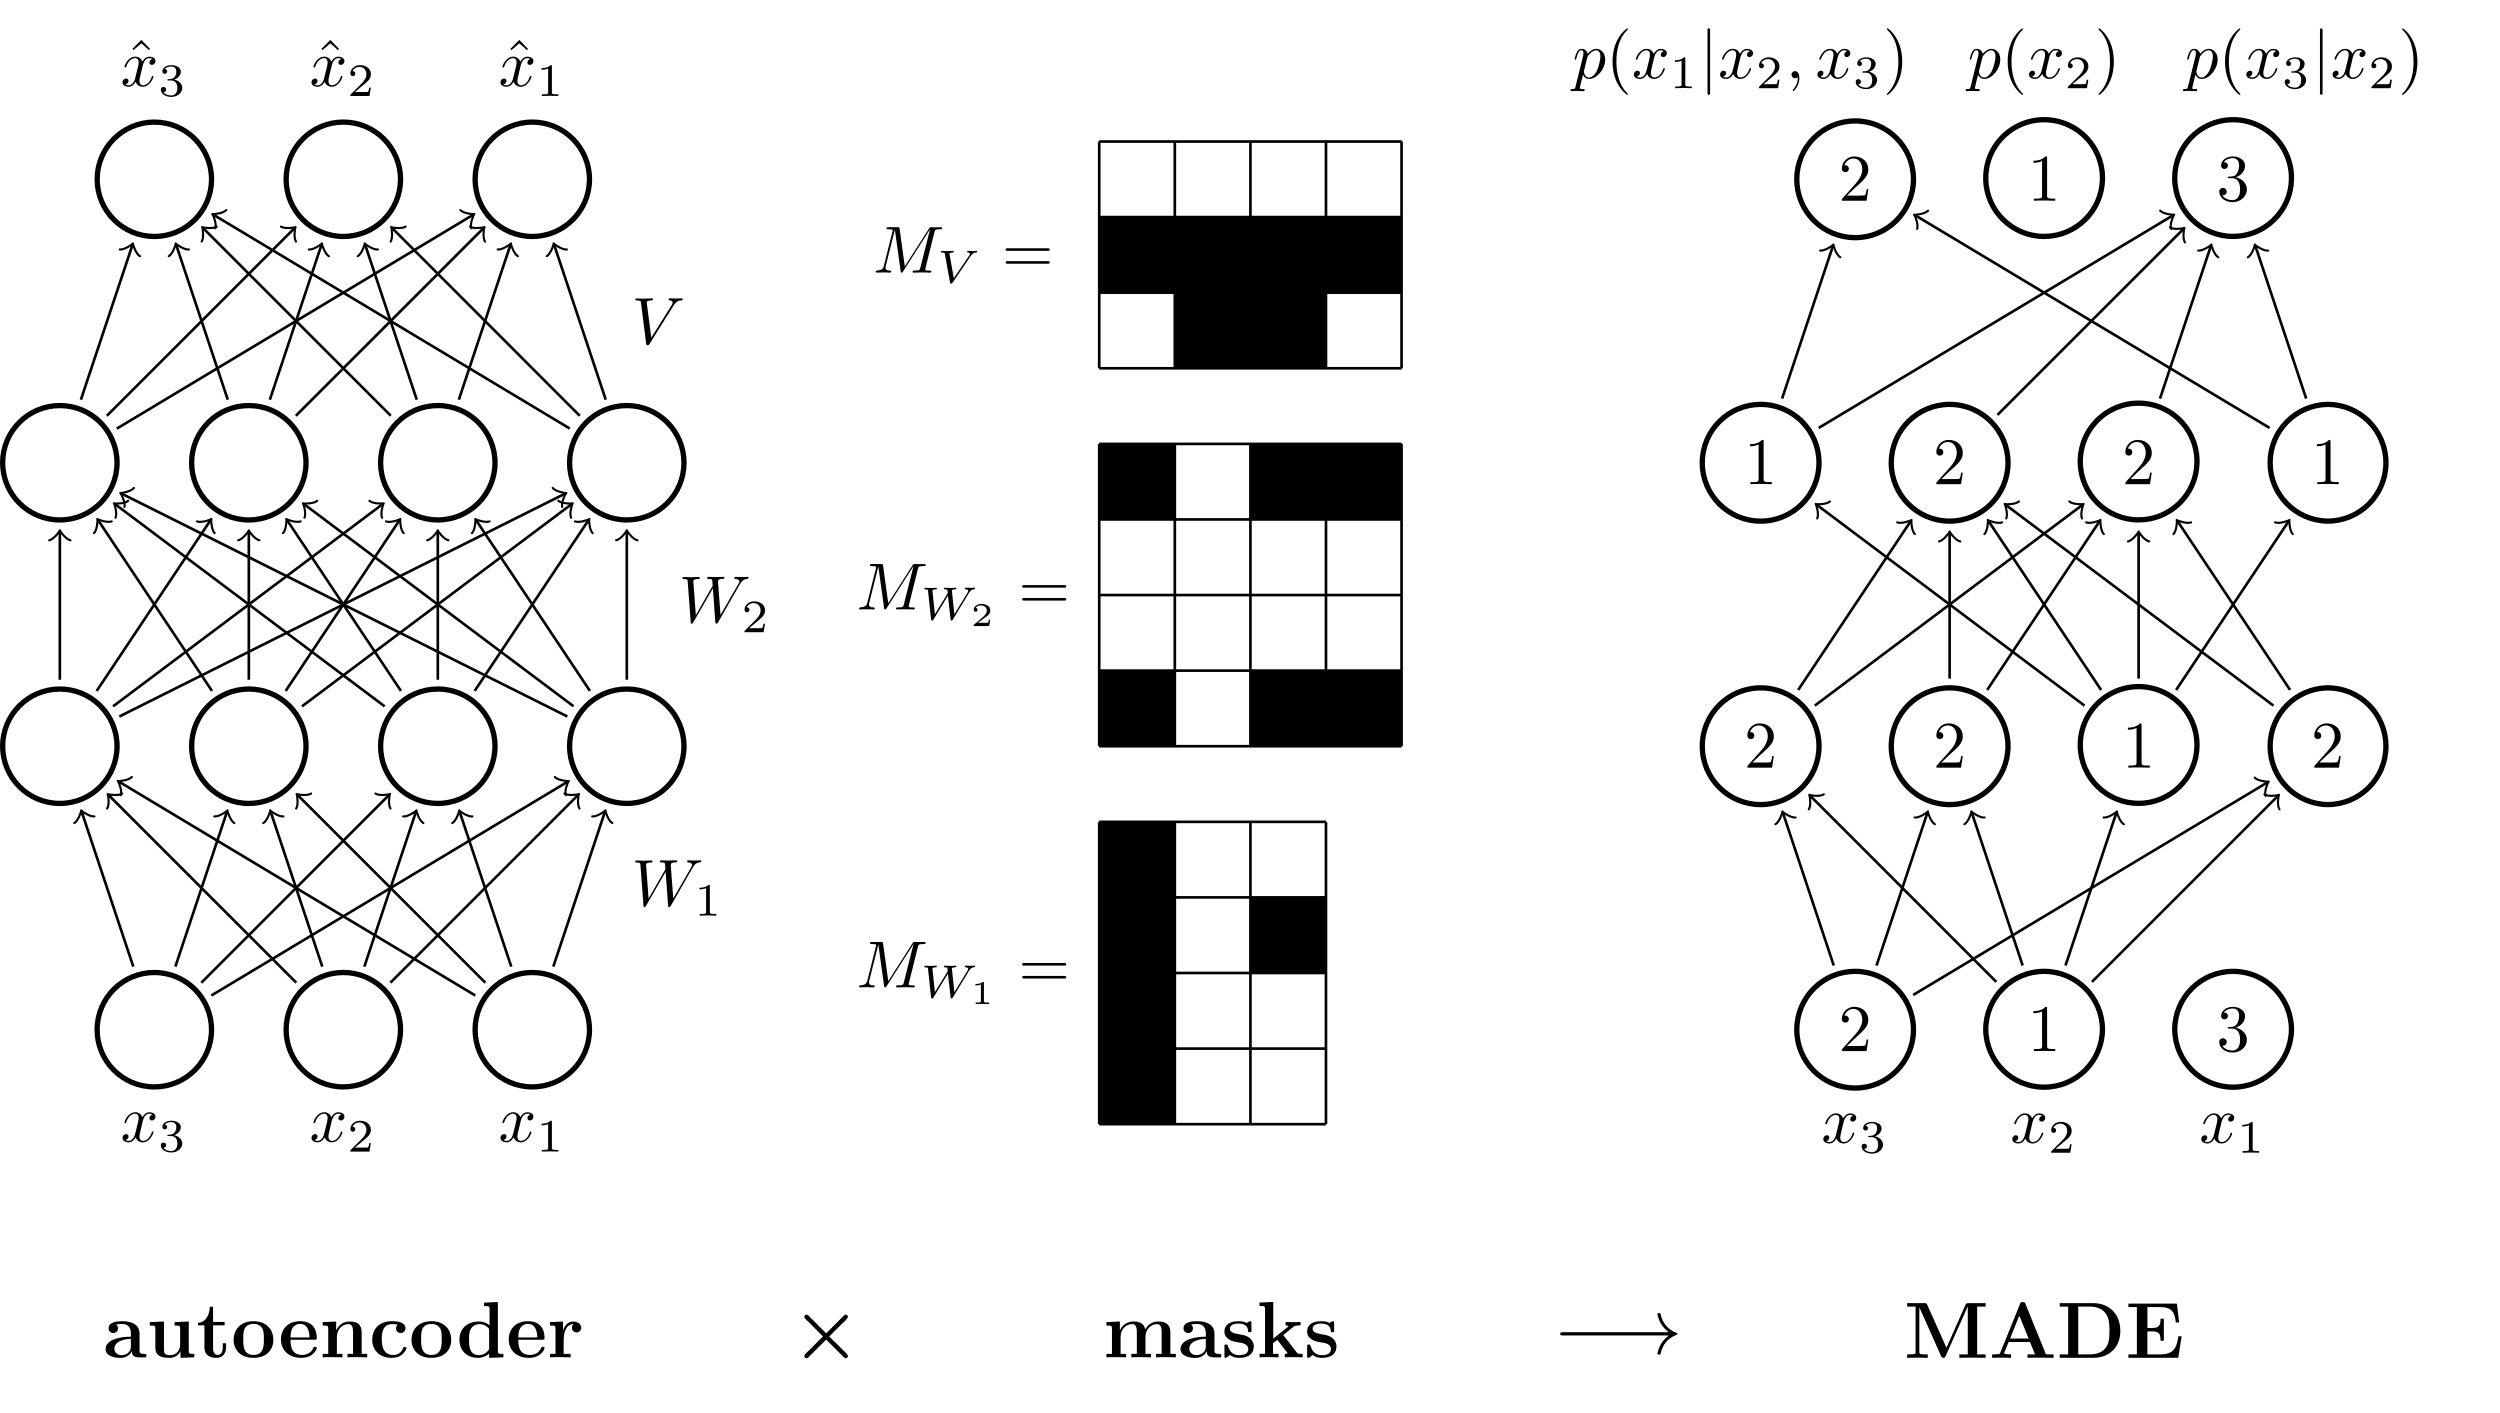
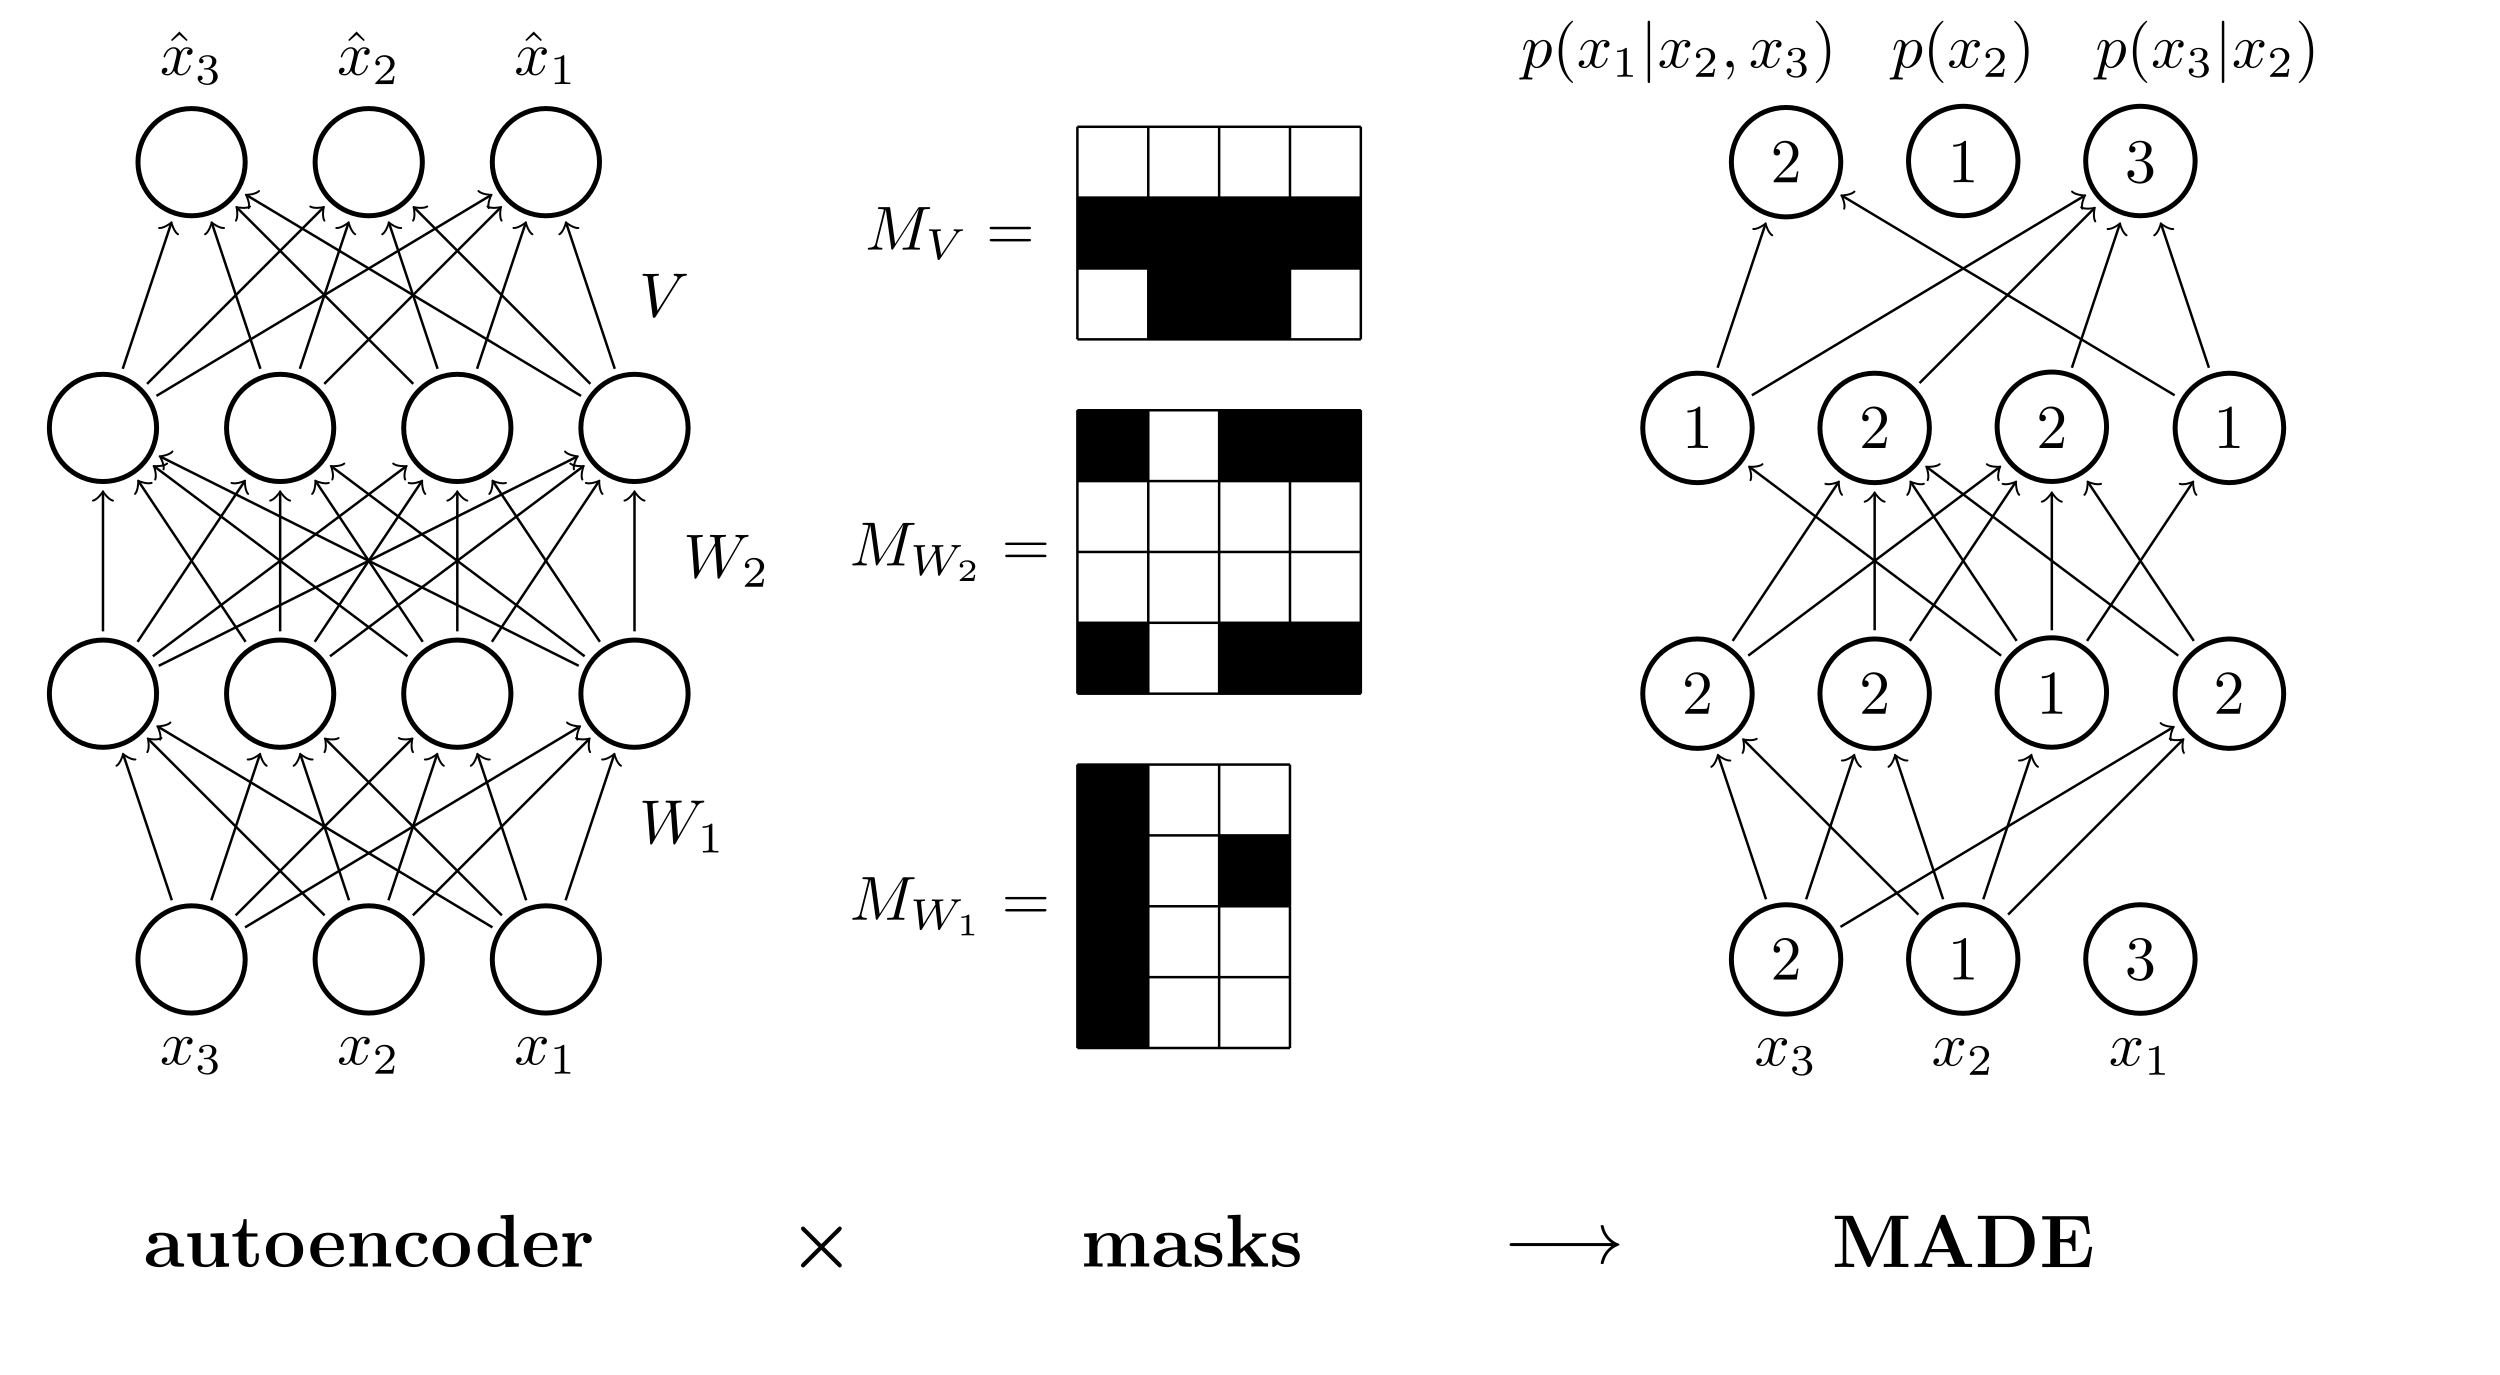
- <svg xmlns="http://www.w3.org/2000/svg" xmlns:xlink="http://www.w3.org/1999/xlink" style="padding: 1ex 1em; background: rgba(255, 255, 255, 0.5);" width="489.24" height="276.44" viewBox="0 0 375 210">
+ <svg xmlns="http://www.w3.org/2000/svg" xmlns:xlink="http://www.w3.org/1999/xlink" style="padding: 1ex 1em; background: rgba(255, 255, 255, 0.5);" width="500" height="275" viewBox="0 0 385 220">
  <style>.B{stroke-width:.399}.C{stroke-width:.319}.D{stroke-linecap:round}.E{stroke-linejoin:round}.F{overflow:visible}.G{fill:none}.H{stroke:#000}.I{stroke-miterlimit:10}.J{stroke-width:.797}</style>
  <defs>
    <symbol id="A" class="F">
      <path d="M9.14-5.656c.25-.438.485-.797 1.126-.844.078-.016.187-.016.187-.203 0-.03-.047-.1-.125-.1l-.765.032c-.344 0-.704-.032-1.047-.032-.047 0-.188 0-.188.188 0 .1.094.125.156.125.235.016.594.094.594.4 0 .1-.062.188-.14.33L6.25-1.094 5.875-6.03c0-.203-.016-.453.703-.47.172 0 .266 0 .266-.203 0-.094-.1-.1-.14-.1l-1.22.032c-.234 0-.812-.032-1.046-.032-.063 0-.188 0-.188.204 0 .11.094.11.234.11.438 0 .516.063.532.25l.062.766-2.53 4.4-.375-5.047c0-.125 0-.343.765-.36.094 0 .204 0 .204-.203 0-.1-.125-.1-.14-.1l-1.22.032c-.36 0-.718-.032-1.047-.032-.062 0-.187 0-.187.188 0 .125.094.125.25.125.5 0 .515.094.53.375L1.78-.046c0 .188.016.266.157.266.11 0 .14-.063.234-.203L5.11-5.077l.36 5.03c.03.22.047.266.156.266.14 0 .203-.094.25-.188zm0 0" />
    </symbol>
    <symbol id="B" class="F">
      <path d="M6.266-5.672c.484-.78.906-.812 1.265-.828.125-.016.14-.172.14-.188 0-.078-.062-.125-.14-.125l-.812.032c-.328 0-.672-.032-.985-.032-.062 0-.187 0-.187.188 0 .1.078.125.156.125.266.016.453.125.453.328 0 .156-.14.375-.14.375L2.953-.922l-.687-5.28c0-.172.234-.297.687-.297.14 0 .25 0 .25-.203 0-.078-.078-.1-.125-.1l-1.25.032H1.28c-.172 0-.36-.032-.53-.032-.078 0-.188 0-.188.188 0 .125.08.125.25.125.547 0 .563.094.594.344l.782 6.14c.03.204.078.235.203.235.156 0 .203-.047.28-.172zm0 0" />
    </symbol>
    <symbol id="C" class="F">
      <path d="M3.328-3.016c.063-.25.297-1.17.985-1.17a1.01 1.01 0 0 1 .5.125.578.578 0 0 0-.47.546c0 .157.1.344.376.344a.546.546 0 0 0 .531-.578c0-.516-.578-.656-.922-.656-.578 0-.922.53-1.047.75a1.09 1.09 0 0 0-1.078-.75c-1.03 0-1.6 1.28-1.6 1.53 0 .1.1.1.126.1.078 0 .1-.032.125-.1.344-1.063 1-1.313 1.344-1.313.187 0 .53.094.53.672 0 .313-.17.97-.53 2.375-.157.6-.516 1.032-.954 1.032-.062 0-.28 0-.5-.125.25-.063.47-.266.47-.547 0-.266-.22-.344-.36-.344-.313 0-.547.25-.547.578 0 .453.484.656.922.656.672 0 1.03-.703 1.047-.75.125.36.484.75 1.078.75 1.03 0 1.594-1.28 1.594-1.53 0-.1-.08-.1-.1-.1-.094 0-.1.047-.14.1-.33 1.077-1 1.312-1.313 1.312-.4 0-.547-.313-.547-.657 0-.218.047-.437.156-.875zm0 0" />
    </symbol>
    <symbol id="D" class="F">
      <path d="M.453 1.22c-.078.343-.1.406-.547.406-.1 0-.218 0-.218.188 0 .078.046.125.124.125l.83-.032 1 .032c.046 0 .17 0 .17-.204 0-.11-.093-.11-.234-.11-.5 0-.5-.063-.5-.156 0-.125.422-1.75.484-2 .125.297.407.64.922.64C3.64.11 4.89-1.344 4.89-2.812c0-.938-.58-1.594-1.33-1.594-.5 0-.984.36-1.312.75a.87.87 0 0 0-.89-.75c-.47 0-.657.4-.735.562-.188.344-.313.938-.313.97 0 .1.094.1.1.1.1 0 .1-.016.172-.235.172-.703.375-1.188.734-1.188.172 0 .313.08.313.454 0 .234-.032.343-.08.515zm1.75-4.328c.063-.266.344-.547.516-.704.36-.296.64-.374.812-.374.4 0 .64.343.64.937s-.327 1.734-.515 2.1C3.312-.438 2.844-.1 2.47-.1c-.656 0-.78-.828-.78-.9 0-.016 0-.03.03-.156zm0 0" />
    </symbol>
    <symbol id="E" class="F">
      <path d="M2.03-.016c0-.656-.25-1.046-.64-1.046a.517.517 0 0 0-.532.53c0 .266.204.532.532.532a.58.58 0 0 0 .343-.125c.032-.03.047-.03.047-.03.016 0 .016 0 .016.14 0 .75-.344 1.344-.672 1.672-.1.1-.1.125-.1.157 0 .078.048.11.094.11.1 0 .922-.766.922-1.938zm0 0" />
    </symbol>
    <symbol id="F" class="F">
      <path d="M9.234-6.047c.094-.36.1-.453.86-.453.22 0 .312 0 .312-.203 0-.1-.094-.1-.265-.1H8.828c-.265 0-.28 0-.4.188L4.796-.937l-.78-5.64c-.032-.234-.047-.234-.313-.234h-1.36c-.187 0-.296 0-.296.187 0 .125.094.125.28.125l.438.016c.156.03.218.046.218.17 0 .032-.015.063-.046.188L1.67-1.062c-.094.406-.266.718-1.078.75-.047 0-.172.015-.172.187C.42-.03.483 0 .56 0l1-.03L2.577 0c.047 0 .188 0 .188-.203 0-.1-.1-.1-.188-.1-.562 0-.672-.203-.672-.437 0-.063 0-.125.032-.234l1.36-5.422h.015l.86 6.172c.016.125.03.234.14.234s.172-.1.22-.172l4.03-6.312h.016L7.14-.78c-.094.4-.1.47-.907.47-.156 0-.265 0-.265.187 0 .125.1.125.14.125l1.235-.03 1.25.03c.062 0 .187 0 .187-.203 0-.1-.094-.1-.28-.1-.36 0-.64 0-.64-.17 0-.047 0-.063.046-.25zm0 0" />
    </symbol>
    <symbol id="G" class="F">
      <path d="M2.328-4.438c0-.187 0-.187-.203-.187-.453.438-1.078.438-1.36.438v.25c.157 0 .626 0 1-.188v3.547c0 .234 0 .328-.687.328H.812V0l1.235-.03 1.25.03v-.25H3.03c-.703 0-.703-.094-.703-.328zm0 0" />
    </symbol>
    <symbol id="H" class="F">
      <path d="M3.516-1.266H3.28c-.015.157-.094.563-.187.625-.047.047-.578.047-.688.047h-1.28l1.4-1.172c.516-.406 1-.843 1-1.5 0-.843-.734-1.36-1.624-1.36-.86 0-1.454.6-1.454 1.25 0 .344.297.4.376.4.156 0 .36-.124.36-.374 0-.125-.047-.375-.406-.375.218-.485.687-.64 1.015-.64.703 0 1.063.547 1.063 1.1 0 .61-.438 1.078-.656 1.328L.516-.266c-.08.063-.08.08-.08.266h2.876zm0 0" />
    </symbol>
    <symbol id="I" class="F">
      <path d="M1.906-2.328c.547 0 .938.375.938 1.125 0 .86-.516 1.125-.906 1.125-.282 0-.907-.078-1.188-.5.328 0 .406-.235.406-.4 0-.22-.172-.376-.4-.376a.38.38 0 0 0-.391.407C.375-.28 1.094.14 1.938.14c.968 0 1.64-.657 1.64-1.344 0-.547-.437-1.094-1.203-1.25.72-.266.984-.78.984-1.22 0-.547-.625-.953-1.406-.953-.766 0-1.36.375-1.36.938 0 .234.157.36.36.36a.34.34 0 0 0 .36-.344c0-.203-.14-.36-.36-.375.25-.297.72-.375.985-.375.312 0 .75.156.75.75 0 .297-.094.625-.282.828-.22.266-.422.28-.765.313l-.22.015c-.015 0-.077.016-.077.094 0 .094.062.094.187.094zm0 0" />
    </symbol>
    <symbol id="J" class="F">
      <path d="M2.9-3.516c.813-.265 1.39-.953 1.39-1.75 0-.812-.875-1.375-1.828-1.375-1 0-1.765.594-1.765 1.36a.48.48 0 0 0 .515.515c.297 0 .5-.218.5-.515 0-.485-.47-.485-.6-.485.298-.5.954-.625 1.313-.625.422 0 .97.22.97 1.1 0 .125-.03.703-.28 1.14-.297.485-.64.516-.9.516a3.29 3.29 0 0 1-.392.031c-.078.016-.14.03-.14.125 0 .1.062.1.234.1h.438c.812 0 1.187.67 1.187 1.656 0 1.36-.687 1.64-1.125 1.64S1.22-.234.875-.813c.344.047.656-.17.656-.546a.537.537 0 0 0-.547-.563.53.53 0 0 0-.562.578C.422-.437 1.344.22 2.437.22c1.22 0 2.126-.906 2.126-1.922 0-.813-.64-1.594-1.672-1.813zm0 0" />
    </symbol>
    <symbol id="K" class="F">
      <path d="M2.938-6.375c0-.25 0-.266-.235-.266C2.078-6 1.203-6 .89-6v.313c.203 0 .78 0 1.296-.266V-.78c0 .36-.03.47-.92.47H.953V0c.344-.03 1.203-.03 1.6-.03l1.61.03v-.313H3.86c-.906 0-.92-.11-.92-.468zm0 0" />
    </symbol>
    <symbol id="L" class="F">
      <path d="M1.266-.766l1.062-1.03c1.547-1.376 2.14-1.907 2.14-2.907 0-1.14-.9-1.938-2.11-1.938C1.234-6.64.5-5.72.5-4.828c0 .547.5.547.53.547.172 0 .516-.1.516-.532a.513.513 0 0 0-.531-.515c-.08 0-.094 0-.125.016.218-.657.765-1.016 1.343-1.016.907 0 1.33.812 1.33 1.625 0 .797-.485 1.578-1.047 2.203L.61-.375C.5-.265.5-.235.5 0h3.703l.266-1.734h-.235C4.172-1.438 4.1-1 4-.844c-.063.078-.72.078-.938.078zm0 0" />
    </symbol>
    <symbol id="M" class="F">
      <path d="M2.5-6.922l-1.344 1.36.172.17L2.5-6.406 3.64-5.39l.172-.17zm0 0" />
    </symbol>
    <symbol id="N" class="F">
      <path d="M3.297 2.4c0-.03 0-.046-.172-.218C1.89.922 1.562-.968 1.562-2.5c0-1.734.375-3.47 1.6-4.703.125-.125.125-.14.125-.172 0-.078-.03-.1-.094-.1-.1 0-1 .688-1.594 1.954C1.1-4.438.984-3.328.984-2.5c0 .78.1 1.984.657 3.125C2.25 1.844 3.094 2.5 3.203 2.5c.063 0 .094-.03.094-.1zm0 0" />
    </symbol>
    <symbol id="O" class="F">
      <path d="M2.875-2.5c0-.766-.1-1.97-.656-3.1C1.625-6.827.766-7.483.672-7.483a.107.107 0 0 0-.11.109c0 .03 0 .047.188.234.984.985 1.547 2.563 1.547 4.64 0 1.72-.36 3.47-1.594 4.72-.14.125-.14.14-.14.172 0 .062.046.11.11.11.094 0 1-.688 1.578-1.953.516-1.094.625-2.203.625-3.047zm0 0" />
    </symbol>
    <symbol id="P" class="F">
      <path d="M6.844-3.266c.156 0 .343 0 .343-.187 0-.203-.187-.203-.328-.203H.89c-.14 0-.33 0-.33.203 0 .187.188.187.33.187zm.015 1.938c.14 0 .33 0 .33-.203 0-.188-.188-.188-.344-.188H.9c-.14 0-.33 0-.33.188 0 .203.188.203.33.203zm0 0" />
    </symbol>
    <symbol id="Q" class="F">
      <path d="M1.578-7.125c0-.172 0-.36-.187-.36-.204 0-.204.188-.204.36V2.14c0 .17 0 .36.204.36.187 0 .187-.188.187-.36zm0 0" />
    </symbol>
    <symbol id="R" class="F">
      <path d="M5.5-3.578c0-1.094-.875-1.844-2.563-1.844-.67 0-2.078.063-2.078 1.078 0 .5.39.703.704.703.36 0 .703-.25.703-.703 0-.218-.08-.437-.282-.562.39-.1.688-.1.907-.1.812 0 1.312.454 1.312 1.438v.47c-1.9 0-3.797.53-3.797 1.86 0 1.078 1.4 1.328 2.22 1.328.906 0 1.5-.515 1.734-1.03 0 .437 0 .953 1.204.953h.625c.25 0 .343 0 .343-.266 0-.25-.1-.25-.28-.25C5.5-.53 5.5-.72 5.5-.984zM4.203-1.656c0 1.125-1.016 1.328-1.4 1.328-.594 0-1.08-.4-1.08-.938 0-1.093 1.297-1.453 2.47-1.515zm0 0" />
    </symbol>
    <symbol id="S" class="F">
      <path d="M4.22-5.28v.515c.734 0 .828 0 .828.47v2.343c0 .906-.547 1.625-1.47 1.625-.906 0-.953-.297-.953-.953v-4.094L.5-5.28v.515c.75 0 .828 0 .828.47v2.827c0 1.188.797 1.547 2.078 1.547.28 0 1.172 0 1.688-.97h.015v.97L7.172 0v-.516c-.734 0-.828 0-.828-.468v-4.39zm0 0" />
    </symbol>
    <symbol id="T" class="F">
      <path d="M2.516-4.797H4.25v-.516H2.516v-2.28h-.5c0 1.187-.58 2.374-1.766 2.405v.39h.97v3.328c0 1.266.984 1.547 1.843 1.547.876 0 1.407-.672 1.407-1.562v-.625h-.5v.61c0 .797-.36 1.14-.735 1.14-.718 0-.718-.796-.718-1.078zm0 0" />
    </symbol>
    <symbol id="U" class="F">
      <path d="M6.328-2.625c0-1.6-1.094-2.797-2.97-2.797-1.953 0-2.984 1.25-2.984 2.797C.375-1.047 1.47.078 3.344.078c1.953 0 2.984-1.187 2.984-2.703zM3.36-.36c-1.546 0-1.546-1.39-1.546-2.375 0-.563 0-1.157.218-1.594.266-.484.797-.688 1.313-.688.687 0 1.1.313 1.312.657.25.42.25 1.046.25 1.625 0 .984 0 2.375-1.547 2.375zm0 0" />
    </symbol>
    <symbol id="V" class="F">
      <path d="M5.406-2.64c.266 0 .344 0 .344-.297 0-.36-.078-1.266-.64-1.813-.5-.516-1.173-.672-1.86-.672-1.86 0-2.875 1.22-2.875 2.734C.375-1.016 1.61.08 3.406.08 5.22.078 5.75-1.188 5.75-1.406c0-.172-.188-.172-.25-.172-.188 0-.203.03-.28.187C4.906-.61 4.125-.36 3.547-.36c-1.735 0-1.735-1.6-1.735-2.282zm-3.593-.344c.015-.5.03-.954.28-1.39a1.32 1.32 0 0 1 1.157-.64c1.28 0 1.4 1.437 1.406 2.03zm0 0" />
    </symbol>
    <symbol id="W" class="F">
      <path d="M6.344-3.656c0-1.14-.485-1.72-1.797-1.72-.86 0-1.6.422-2.016 1.313h-.015v-1.313L.5-5.28v.515c.75 0 .828 0 .828.47v3.78H.5V0c.28-.03 1.14-.03 1.47-.03L3.453 0v-.516h-.828v-2.546c0-1.282.953-1.922 1.72-1.922.453 0 .703.28.703 1.187v3.28H4.22V0c.28-.03 1.14-.03 1.468-.03L7.172 0v-.516h-.828zm0 0" />
    </symbol>
    <symbol id="X" class="F">
      <path d="M5.594-1.406c0-.14-.125-.14-.25-.14-.188 0-.203.015-.266.155a1.48 1.48 0 0 1-1.5 1.032C1.89-.36 1.89-2.172 1.89-2.72c0-.703.015-2.265 1.578-2.265.078 0 .78.03.78.078 0 .015 0 .03-.03.047a.733.733 0 0 0-.188.515c0 .5.407.703.703.703.25 0 .704-.156.704-.718 0-.985-1.375-1.063-2.016-1.063-2.125 0-2.97 1.4-2.97 2.766 0 1.625 1.14 2.734 2.9 2.734 1.876 0 2.25-1.4 2.25-1.484zm0 0" />
    </symbol>
    <symbol id="Y" class="F">
      <path d="M4.14-8.203v.515c.75 0 .83 0 .83.47v2.405a2.45 2.45 0 0 0-1.61-.562c-1.703 0-2.906 1.047-2.906 2.72C.453-.937 1.64.078 3.234.078a2.51 2.51 0 0 0 1.672-.625v.625L7.046 0v-.516c-.75 0-.827 0-.827-.468v-7.313zm.766 7c-.5.72-1.1.875-1.53.875-1.484 0-1.484-1.516-1.484-2.297 0-.563 0-1.172.265-1.625.36-.656 1.078-.734 1.344-.734.5 0 1.016.218 1.406.734zm0 0" />
    </symbol>
    <symbol id="Z" class="F">
      <path d="M2.484-2.688c0-.4.08-2.296 1.485-2.296-.172.125-.25.328-.25.546 0 .5.4.704.687.704s.703-.204.703-.704c0-.61-.625-.937-1.203-.937-.937 0-1.344.828-1.515 1.328h-.016v-1.328L.422-5.28v.515c.734 0 .828 0 .828.47v3.78H.422V0c.266-.03 1.172-.03 1.5-.03l1.6.03v-.516h-1.05zm0 0" />
    </symbol>
    <symbol id="a" class="F">
      <path d="M6.375-1.516L3.5-7.953c-.1-.25-.22-.25-.47-.25H.484v.515H1.75v6.813c0 .266 0 .28-.313.328a9.664 9.664 0 0 1-.671.031H.484V0c.282-.03 1.22-.03 1.547-.03L3.578 0v-.516h-.265c-.33 0-.344 0-.64-.03-.344-.048-.36-.063-.36-.33v-6.672h.016L5.578-.25c.063.125.14.25.344.25s.266-.125.328-.25l3.313-7.438h.015v7.172H8.313V0c.312-.03 1.562-.03 1.968-.03l1.97.03v-.516h-1.266v-7.17h1.266v-.516H9.703c-.25 0-.36 0-.47.25zm0 0" />
    </symbol>
    <symbol id="b" class="F">
      <path d="M5.47-8.094c-.078-.22-.1-.265-.4-.265-.298 0-.33.046-.407.265L1.703-.797c-.078.188-.078.22-.406.25l-.6.03H.47V0c.3-.03 1.03-.03 1.374-.03L3.312 0v-.516c-.265 0-.718 0-1.046-.125l.046-.187.64-1.547h3.203l.75 1.86H5.78V0c.4-.03 1.547-.03 2-.03L9.688 0v-.516H8.546zm-.922 1.766l1.4 3.437h-2.78zm0 0" />
    </symbol>
    <symbol id="c" class="F">
      <path d="M.453-8.203v.515H1.72v7.172H.453V0h5.03C7.78 0 9.547-1.47 9.547-4.03c0-2.703-1.813-4.172-4.063-4.172zm2.78 7.687v-7.17H5.03c1.047 0 1.875.406 2.313 1.03.36.485.578 1.08.578 2.6 0 1.406-.172 2.03-.594 2.594-.422.547-1.22.937-2.297.937zm0 0" />
    </symbol>
    <symbol id="d" class="F">
      <path d="M8.438-3.234h-.5c-.25 1.78-.688 2.718-2.782 2.718h-1.86V-3.97H4c1.156 0 1.266.485 1.266 1.406h.5v-3.312h-.5c0 .9-.1 1.4-1.266 1.4h-.703v-3.14h1.86c1.843 0 2.234.78 2.405 2.313h.5l-.342-2.83H.453v.516H1.72v7.1H.453V0h7.47zm0 0" />
    </symbol>
    <symbol id="e" class="F">
      <path d="M10.094-3.656c0-1.094-.47-1.72-1.813-1.72-1.203 0-1.765.813-1.953 1.188-.203-1.016-1.016-1.188-1.78-1.188-1.14 0-1.766.734-2.016 1.313h-.015v-1.313L.5-5.28v.515c.75 0 .828 0 .828.47v3.78H.5V0c.28-.03 1.14-.03 1.47-.03L3.453 0v-.516h-.828v-2.546c0-1.297.97-1.922 1.72-1.922.453 0 .718.265.718 1.187v3.28h-.828V0C4.5-.03 5.36-.03 5.704-.03L7.188 0v-.516h-.83v-2.546c0-1.297.97-1.922 1.72-1.922.437 0 .702.265.702 1.187v3.28h-.828V0c.28-.03 1.14-.03 1.484-.03l1.47.03v-.516h-.813zm0 0" />
    </symbol>
    <symbol id="f" class="F">
      <path d="M4.5-5.1c0-.218 0-.312-.172-.312-.078 0-.094 0-.28.1a1.225 1.225 0 0 1-.234.156c-.33-.188-.782-.266-1.204-.266-.36 0-2.156 0-2.156 1.563 0 1.25 1.484 1.515 1.86 1.578l.765.125c.47.1.953.406.953.906 0 .922-1.093.922-1.343.922-.6 0-1.36-.188-1.704-1.344-.062-.234-.078-.25-.28-.25-.25 0-.25.03-.25.313v1.375c0 .218 0 .312.187.312.078 0 .093 0 .343-.203l.313-.22c.53.422 1.172.422 1.4.422.657 0 2.157-.156 2.157-1.734 0-.578-.313-.97-.547-1.188-.5-.406-.906-.484-1.547-.594-.766-.14-1.484-.265-1.484-.843 0-.782 1.062-.782 1.312-.782 1.328 0 1.406.844 1.422 1.14.016.156.1.156.25.156.25 0 .25-.03.25-.312zm0 0" />
    </symbol>
    <symbol id="g" class="F">
      <path d="M3.97-3.344l1.5-1.22c.156-.125.28-.234 1.1-.234v-.516c-.313.032-.548.032-1 .032-.313 0-.97 0-1.25-.032v.516c.14 0 .42.047.42.14 0 .048-.063.095-.094.1l-2.172 1.75v-5.5l-2.062.094v.515c.734 0 .828 0 .828.47v6.702H.422V0c.266-.03 1.094-.03 1.422-.03L3.266 0v-.516h-.83V-2.11l.64-.516 1.438 1.86c.093.093.093.124.093.124 0 .125-.25.125-.406.125V0c.28-.03 1.063-.03 1.4-.03L6.875 0v-.516c-.188 0-.438 0-.563-.015-.17-.03-.218-.063-.343-.235zm0 0" />
    </symbol>
    <symbol id="h" class="F">
      <path d="M4.75-3v.016c-.14.11-.25.25-.4.375L2.624-.875c-.234.234-.672.563-.672.828 0 .172.156.328.344.328.172 0 .25-.125.344-.22l2.375-2.374c.046-.047.14-.172.203-.172.078 0 .156.125.203.17L7.812.063c.094.093.204.218.344.218a.337.337 0 0 0 .328-.312v-.032c0-.234-.406-.546-.625-.78L6.1-2.58c-.14-.14-.265-.297-.42-.406L7.452-4.75c.344-.344 1.03-.9 1.03-1.188a.33.33 0 0 0-.328-.328c-.156 0-.265.14-.36.235L5.42-3.67c-.047.046-.125.17-.203.17-.063 0-.157-.125-.203-.172L2.64-6.047c-.094-.094-.172-.22-.344-.22a.334.334 0 0 0-.344.329c0 .265.453.593.688.828l1.718 1.734c.14.125.25.266.39.375zm0 0" />
    </symbol>
    <symbol id="i" class="F">
      <path d="M7.875-2.75c.203 0 .422 0 .422-.234 0-.25-.22-.25-.422-.25h-6.47c-.203 0-.422 0-.422.25 0 .234.22.234.422.234zm0 0" />
    </symbol>
    <symbol id="j" class="F">
      <path d="M9.97-2.75c-.656.5-.985 1-1.078 1.14-.532.83-.625 1.58-.625 1.594 0 .14.14.14.234.14.203 0 .22-.016.266-.234.265-1.172.968-2.172 2.328-2.72.14-.046.172-.077.172-.155 0-.094-.063-.125-.094-.14A3.72 3.72 0 0 1 8.75-5.922c-.03-.156-.047-.187-.25-.187-.094 0-.234 0-.234.14 0 .032.093.782.61 1.578a4.34 4.34 0 0 0 1.094 1.157H1.094c-.22 0-.438 0-.438.25 0 .234.22.234.438.234zm0 0" />
    </symbol>
    <symbol id="k" class="F">
      <path d="M4.984-3.938c.25-.374.485-.546.86-.578.078 0 .156 0 .156-.14 0-.032-.016-.1-.094-.1-.172 0-.4.032-.562.032-.22 0-.516-.032-.72-.032-.063 0-.14.032-.14.157 0 .093.093.093.124.093.22.016.282.1.282.204 0 .11-.047.17-.125.28L2.484-.655l-.64-3.563c-.016-.062-.016-.078-.016-.1 0-.187.4-.187.438-.187.125 0 .218 0 .218-.14a.117.117 0 0 0-.125-.11l-.9.032c-.172 0-.6-.032-.782-.032-.062 0-.14.032-.14.157 0 .093.094.093.172.093.4 0 .406.047.437.235l.766 4.234c.016.14.03.188.156.188.14 0 .172-.047.25-.157zm0 0" />
    </symbol>
    <symbol id="l" class="F">
      <path d="M7.22-3.938l.125-.187c.14-.188.312-.36.656-.4.078 0 .156 0 .156-.14 0-.047-.03-.1-.094-.1-.156 0-.36.032-.53.032-.235 0-.548-.032-.766-.032-.047 0-.157 0-.157.157 0 .093.094.093.125.093.157.016.39.063.39.25 0 .08-.078.204-.1.25L5.048-.78l-.375-3.53c0-.188.406-.204.484-.204.094 0 .188 0 .188-.14 0-.016 0-.1-.125-.1s-.297.016-.422.032h-.47c-.156 0-.562-.032-.72-.032-.046 0-.14 0-.14.157 0 .093.078.093.172.093.296 0 .343.063.36.125a4.86 4.86 0 0 0 .047.454L2.125-.78l-.36-3.422c0-.03-.015-.094-.015-.1 0-.203.438-.203.484-.203.094 0 .188 0 .188-.14 0-.032-.016-.1-.1-.1l-.9.032c-.234 0-.53-.032-.734-.032-.08 0-.14.032-.14.157 0 .093.078.093.187.093.33 0 .33.047.36.22l.453 4.25c.016.14.03.187.156.187.1 0 .172-.063.203-.14l2.172-3.578.4 3.53c.016.156.048.188.157.188S4.78.078 4.828 0zm0 0" />
    </symbol>
    <symbol id="m" class="F">
      <path d="M2.938-.97h-.22c0 .094-.062.406-.14.453-.03.032-.453.032-.53.032h-.97l.984-.72c.454-.312.876-.593.876-1.124 0-.64-.6-.985-1.313-.985-.672 0-1.172.376-1.172.876 0 .25.22.296.297.296a.283.283 0 0 0 .281-.296.27.27 0 0 0-.281-.282c.14-.234.438-.375.766-.375.484 0 .9.28.9.766 0 .422-.297.75-.672 1.062L.516-.234C.47-.187.453-.187.453-.156V0h2.313zm0 0" />
    </symbol>
    <symbol id="n" class="F">
      <path d="M1.984-3.172c0-.14-.015-.14-.187-.14C1.453-3 .9-3 .797-3H.72v.22h.078a2.07 2.07 0 0 0 .734-.14v2.5c0 .14 0 .202-.53.202H.75V0l1-.016L2.766 0v-.22h-.25c-.532 0-.532-.062-.532-.203zm0 0" />
    </symbol>
    <clipPath id="o">
      <path d="M329 90h37.93v42H329zm0 0" />
    </clipPath>
    <clipPath id="p">
      <path d="M329 48h37.93v41H329zm0 0" />
    </clipPath>
    <path id="q" d="M343.72 153.508c0-4.832-3.918-8.75-8.754-8.75s-8.754 3.918-8.754 8.75a8.755 8.755 0 0 0 17.508 0zm0 0" />
    <path id="r" d="M357.89 110.988c0-4.832-3.917-8.754-8.75-8.754a8.755 8.755 0 000 17.508c4.833 0 8.75-3.918 8.75-8.754zm0 0" />
    <path id="s" d="M329.547 110.988a8.755 8.755 0 10-17.506.002 8.755 8.755 0 0017.506-.002zm0 0" />
    <path id="t" d="M301.2 110.988a8.755 8.755 0 10-17.51.002 8.755 8.755 0 0017.51-.002zm0 0" />
    <path id="u" d="M301.2 68.469a8.755 8.755 0 10-17.51.001 8.755 8.755 0 0017.51-.001zm0 0" />
    <path id="v" d="M343.719 25.95a8.755 8.755 0 10-17.506.002 8.755 8.755 0 0017.506-.003zm0 0" />
  </defs>
  <g class="G H I">
    <path d="M88.422 153.508a8.58 8.58 0 0 0-8.578-8.578 8.58 8.58 0 0 0-8.578 8.578c0 4.738 3.84 8.582 8.578 8.582s8.578-3.844 8.578-8.582zm-28.344 0a8.58 8.58 0 0 0-17.16 0c0 4.738 3.84 8.582 8.578 8.582a8.584 8.584 0 0 0 8.582-8.582zm-28.348 0a8.58 8.58 0 1 0-17.16.005 8.58 8.58 0 0 0 17.16-.005zm70.868-42.52a8.58 8.58 0 0 0-8.578-8.578c-4.74 0-8.582 3.84-8.582 8.578a8.584 8.584 0 0 0 8.582 8.582c4.734 0 8.578-3.843 8.578-8.582zm-28.348 0a8.577 8.577 0 0 0-8.578-8.578c-4.738 0-8.582 3.84-8.582 8.578a8.584 8.584 0 0 0 8.582 8.582c4.738 0 8.578-3.843 8.578-8.582zm-28.348 0a8.577 8.577 0 1 0-17.156 0c0 4.74 3.84 8.582 8.578 8.582a8.58 8.58 0 0 0 8.578-8.582zm-28.347 0a8.577 8.577 0 1 0-17.157 0c0 4.74 3.84 8.582 8.58 8.582s8.578-3.843 8.578-8.582zm85.043-42.52a8.58 8.58 0 0 0-8.578-8.578c-4.74 0-8.582 3.84-8.582 8.578s3.843 8.578 8.582 8.578a8.58 8.58 0 0 0 8.578-8.578zm-28.348 0a8.577 8.577 0 0 0-8.578-8.578c-4.738 0-8.582 3.84-8.582 8.578s3.844 8.578 8.582 8.578a8.577 8.577 0 0 0 8.578-8.578zm-28.348 0a8.577 8.577 0 1 0-17.156 0 8.577 8.577 0 1 0 17.156 0zm-28.347 0a8.577 8.577 0 1 0-17.157 0 8.577 8.577 0 1 0 17.157 0zm70.867-42.52a8.577 8.577 0 1 0-17.156-.001 8.577 8.577 0 1 0 17.156 0zm-28.344 0c0-4.74-3.844-8.58-8.582-8.58a8.577 8.577 0 1 0 0 17.156c4.738 0 8.582-3.84 8.582-8.578zm-28.348 0a8.577 8.577 0 1 0-8.578 8.577 8.577 8.577 0 0 0 8.578-8.578zm0 0" class="J" />
    <path d="M82.996 144.047l7.723-23.16" class="B" />
    <path d="M88.828 121.516c.598.093 1.797-.66 1.984-.914 0 .316.504 1.64 1.04 1.92" class="C D E" />
    <path d="M58.555 146.46l28.086-28.093" class="B" />
    <path d="M84.668 118.086c.492.352 1.902.2 2.184.07-.14.282-.282 1.688.07 2.184" class="C D E" />
    <path d="M31.703 148.38l53.37-32.024" class="B" />
    <path d="M83.227 115.605c.394.46 1.793.665 2.1.598-.203.238-.683 1.57-.46 2.137" class="C D E" />
    <path d="M76.69 144.047l-7.722-23.16" class="B" />
    <path d="M67.836 122.523c.535-.28 1.04-1.605 1.04-1.92.188.253 1.387 1.007 1.984.914" class="C D E" />
    <path d="M54.652 144.047l7.72-23.16" class="B" />
    <path d="M60.48 121.516c.602.093 1.797-.66 1.985-.914 0 .316.504 1.64 1.043 1.92" class="C D E" />
    <path d="M30.203 146.457l28.1-28.1" class="B" />
    <path d="M56.32 118.086c.496.352 1.903.2 2.184.07-.14.282-.28 1.688.07 2.184" class="C D E" />
    <path d="M72.8 146.46l-28.1-28.092" class="B" />
    <path d="M44.418 120.34c.352-.496.2-1.902.07-2.184.282.14 1.692.282 2.184-.07" class="C D E" />
    <path d="M48.344 144.047l-7.723-23.16" class="B" />
    <path d="M39.488 122.523c.535-.28 1.04-1.605 1.04-1.92.2.253 1.386 1.007 1.984.914" class="C D E" />
    <path d="M26.305 144.047l7.718-23.16" class="B" />
    <path d="M32.137 121.516c.597.093 1.793-.66 1.984-.914 0 .316.504 1.64 1.04 1.92" class="C D E" />
    <path d="M71.293 148.38l-53.37-32.024" class="B" />
    <path d="M18.13 118.34c.22-.567-.258-1.9-.465-2.137.31.067 1.71-.137 2.102-.598" class="C D E" />
    <path d="M44.44 146.46l-28.1-28.093" class="B" />
    <path d="M16.07 120.34c.352-.496.21-1.902.07-2.184.282.14 1.692.282 2.188-.07" class="C D E" />
    <path d="M19.996 144.047l-7.72-23.16" class="B" />
    <path d="M11.14 122.523c.536-.28 1.04-1.605 1.04-1.92.19.253 1.386 1.007 1.984.914" class="C D E" />
    <path d="M94.02 101.016V78.902" class="B" />
    <path d="M92.422 80.098c.598-.102 1.496-1.196 1.598-1.496.097.3.996 1.394 1.6 1.496" class="C D E" />
    <path d="M71.203 102.69L88.23 77.148" class="B" />
    <path d="M86.242 77.262c.55.246 1.906-.168 2.156-.364-.085.305.055 1.715.497 2.13" class="C D E" />
    <path d="M45.3 105.004l40.372-30.277" class="B" />
    <path d="M83.758 74.172c.44.418 1.855.476 2.152.38-.18.258-.515 1.633-.238 2.172" class="C D E" />
    <path d="M17.898 106.53l66.8-33.398" class="B" />
    <path d="M82.906 72.242c.356.492 1.74.805 2.047.758-.223.223-.8 1.516-.62 2.094" class="C D E" />
    <path d="M88.484 102.69L71.457 77.148" class="B" />
    <path d="M70.793 79.027c.44-.414.582-1.824.5-2.13.246.196 1.602.6 2.152.364" class="C D E" />
    <path d="M65.672 101.016V78.902" class="B" />
    <path d="M64.078 80.098c.598-.102 1.492-1.196 1.594-1.496.098.3.996 1.394 1.594 1.496" class="C D E" />
    <path d="M42.855 102.69l17.028-25.543" class="B" />
    <path d="M57.895 77.262c.554.246 1.906-.168 2.156-.364-.082.305.054 1.715.496 2.13" class="C D E" />
    <path d="M16.957 105.004l40.367-30.277" class="B" />
    <path d="M55.414 74.172c.438.418 1.852.476 2.152.38-.18.258-.52 1.633-.242 2.172" class="C D E" />
    <path d="M86.04 105.004L45.667 74.727" class="B" />
    <path d="M45.668 76.723c.28-.54-.06-1.914-.238-2.172.3.097 1.715.04 2.152-.38" class="C D E" />
    <path d="M60.137 102.69L43.11 77.148" class="B" />
    <path d="M42.445 79.027c.446-.414.582-1.824.5-2.13.246.196 1.602.6 2.153.364" class="C D E" />
    <path d="M37.324 101.016V78.902" class="B" />
    <path d="M35.73 80.098c.598-.102 1.493-1.196 1.594-1.496.098.3.996 1.394 1.594 1.496" class="C D E" />
    <path d="M14.508 102.69l17.03-25.543" class="B" />
    <path d="M29.547 77.262c.555.246 1.906-.168 2.156-.364-.082.305.055 1.715.496 2.13" class="C D E" />
    <path d="M85.098 106.53l-66.8-33.398" class="B" />
    <path d="M18.664 75.094c.18-.578-.402-1.87-.625-2.094.313.047 1.695-.266 2.05-.758" class="C D E" />
    <path d="M57.69 105.004L17.324 74.727" class="B" />
    <path d="M17.324 76.723c.278-.54-.062-1.914-.242-2.172.3.097 1.715.04 2.152-.38" class="C D E" />
    <path d="M31.793 102.69l-17.03-25.543" class="B" />
    <path d="M14.102 79.027c.44-.414.578-1.824.496-2.13.25.196 1.6.6 2.156.364" class="C D E" />
    <path d="M8.977 101.016V78.902" class="B" />
    <path d="M7.383 80.098c.597-.102 1.496-1.196 1.594-1.496.1.3.996 1.394 1.593 1.496" class="C D E" />
    <path d="M90.863 59.008l-7.718-23.164" class="B" />
    <path d="M82.008 37.484c.535-.285 1.04-1.605 1.04-1.922.19.25 1.387 1.008 1.984.915" class="C D E" />
    <path d="M68.824 59.008l7.723-23.164" class="B" />
    <path d="M74.656 36.477c.598.093 1.793-.664 1.985-.914 0 .316.504 1.636 1.04 1.92" class="C D E" />
    <path d="M44.38 61.422l28.1-28.098" class="B" />
    <path d="M70.496 33.043c.492.352 1.902.2 2.184.07-.14.282-.282 1.692.07 2.184" class="C D E" />
    <path d="M17.53 63.34l53.367-32.024" class="B" />
    <path d="M69.055 30.563c.4.464 1.793.667 2.1.597-.207.242-.683 1.574-.46 2.137" class="C D E" />
    <path d="M86.96 61.422L58.876 33.324" class="B" />
    <path d="M58.594 35.297c.35-.492.2-1.902.07-2.184.28.14 1.688.282 2.184-.07" class="C D E" />
    <path d="M62.516 59.008l-7.72-23.164" class="B" />
    <path d="M53.66 37.484c.54-.285 1.043-1.605 1.043-1.922.188.25 1.383 1.008 1.984.915" class="C D E" />
    <path d="M40.477 59.008L48.2 35.844" class="B" />
    <path d="M46.31 36.477c.597.093 1.796-.664 1.984-.914 0 .316.504 1.636 1.04 1.92" class="C D E" />
    <path d="M16.03 61.422l28.1-28.098" class="B" />
    <path d="M42.148 33.043c.493.352 1.903.2 2.184.07-.14.282-.28 1.692.07 2.184" class="C D E" />
    <path d="M85.465 63.34L32.094 31.316" class="B" />
    <path d="M32.3 33.297c.223-.563-.257-1.895-.46-2.137.308.07 1.707-.133 2.1-.597" class="C D E" />
    <path d="M58.617 61.418l-28.1-28.094" class="B" />
    <path d="M30.246 35.297c.352-.492.21-1.902.07-2.184.282.14 1.692.282 2.184-.07" class="C D E" />
    <path d="M34.168 59.008l-7.72-23.164" class="B" />
    <path d="M25.316 37.484c.536-.285 1.04-1.605 1.04-1.922.187.25 1.386 1.008 1.984.915" class="C D E" />
    <path d="M12.133 59.008l7.72-23.164" class="B" />
    <path d="M17.96 36.477c.6.093 1.798-.664 1.985-.914 0 .316.504 1.636 1.04 1.92" class="C D E" />
  </g>
  <use xlink:href="#A" x="94.739" y="134.907" />
  <use xlink:href="#G" x="104.149" y="136.401" />
  <use xlink:href="#A" x="101.826" y="92.387" />
  <use xlink:href="#H" x="111.235" y="93.882" />
  <use xlink:href="#B" x="94.739" y="50.615" />
  <use xlink:href="#q" class="G H I J" />
  <use xlink:href="#J" x="332.471" y="156.72" />
  <use xlink:href="#q" x="-28.35" class="G H I J" />
  <use xlink:href="#K" x="304.125" y="156.72" />
  <path d="M287.023 153.508a8.75 8.75 0 00-8.75-8.75c-4.836 0-8.753 3.918-8.753 8.75a8.752 8.752 0 008.753 8.754c4.832 0 8.75-3.918 8.75-8.754zm0 0" class="G H I J" />
  <use xlink:href="#L" x="275.778" y="156.72" />
  <g clip-path="url(#o)" class="G H I J">
    <use xlink:href="#r" />
  </g>
  <use xlink:href="#L" x="346.644" y="114.201" />
  <use xlink:href="#s" class="G H I J" />
  <use xlink:href="#K" x="318.298" y="114.201" />
  <use xlink:href="#t" class="G H I J" />
  <use xlink:href="#L" x="289.951" y="114.201" />
  <use xlink:href="#t" x="-28.348" class="G H I J" />
  <use xlink:href="#L" x="261.605" y="114.201" />
  <g clip-path="url(#p)" class="G H I J">
    <path d="M357.89 68.469c0-4.832-3.917-8.754-8.75-8.754a8.755 8.755 0 000 17.508c4.833 0 8.75-3.918 8.75-8.754zm0 0" />
  </g>
  <use xlink:href="#K" x="346.644" y="71.681" />
  <use xlink:href="#s" y="-42.519" class="G H I J" />
  <use xlink:href="#L" x="318.298" y="71.681" />
  <use xlink:href="#u" class="G H I J" />
  <use xlink:href="#L" x="289.951" y="71.681" />
  <use xlink:href="#u" x="-28.348" class="G H I J" />
  <use xlink:href="#K" x="261.605" y="71.681" />
  <use xlink:href="#v" class="G H I J" />
  <use xlink:href="#J" x="332.471" y="29.161" />
  <use xlink:href="#v" x="-28.348" class="G H I J" />
  <use xlink:href="#K" x="304.125" y="29.161" />
  <path d="M287.023 25.95c0-4.837-3.918-8.755-8.75-8.755a8.752 8.752 0 1 0 0 17.508c4.832 0 8.75-3.918 8.75-8.754zm0 0" class="G H I J" />
  <use xlink:href="#L" x="275.778" y="29.161" />
  <g class="G H I">
    <path d="M313.793 146.336l27.848-27.848" class="B" />
    <path d="M339.664 118.207c.496.352 1.906.21 2.188.07-.14.282-.282 1.692.07 2.184" class="C D E" />
    <path d="M309.828 143.883l7.6-22.832" class="B" />
    <path d="M315.547 121.68c.598.097 1.797-.66 1.984-.914 0 .316.504 1.64 1.04 1.922" class="C D E" />
    <path d="M303.4 143.883l-7.6-22.832" class="B" />
    <path d="M294.664 122.688c.535-.282 1.04-1.606 1.04-1.922.2.254 1.386 1.01 1.983.914" class="C D E" />
    <path d="M299.44 146.336l-27.843-27.848" class="B" />
    <path d="M271.316 120.46c.352-.49.21-1.9.07-2.183.282.14 1.692.282 2.184-.07" class="C D E" />
    <path d="M286.973 148.3l53.07-31.845" class="B" />
    <path d="M338.2 115.695c.394.46 1.792.664 2.1.598-.202.238-.683 1.57-.46 2.137" class="C D E" />
    <path d="M281.48 143.883l7.6-22.832" class="B" />
    <path d="M287.2 121.68c.6.097 1.796-.66 1.988-.914 0 .316.503 1.64 1.04 1.922" class="C D E" />
    <path d="M275.063 143.883l-7.6-22.832" class="B" />
    <path d="M266.316 122.688c.54-.282 1.043-1.606 1.043-1.922.188.254 1.383 1.01 1.985.914" class="C D E" />
    <path d="M343.512 102.547l-16.836-25.254" class="B" />
    <path d="M326.012 79.172c.44-.414.582-1.824.496-2.125.25.19 1.605.605 2.156.36" class="C D E" />
    <path d="M341.02 104.902l-40.1-30.07" class="B" />
    <path d="M300.93 76.824c.28-.54-.06-1.9-.24-2.172.297.102 1.71.043 2.153-.38" class="C D E" />
    <path d="M326.422 102.547l16.836-25.254" class="B" />
    <path d="M341.266 77.406c.554.246 1.906-.168 2.156-.36-.082.302.055 1.712.496 2.126" class="C D E" />
    <path d="M320.793 100.844v-21.77" class="B" />
    <path d="M319.2 80.27c.597-.098 1.49-1.196 1.593-1.493.098.297.996 1.395 1.594 1.493" class="C D E" />
    <path d="M315.164 102.547l-16.836-25.254" class="B" />
    <path d="M297.664 79.172c.44-.414.582-1.824.5-2.125.246.19 1.602.605 2.152.36" class="C D E" />
    <path d="M312.676 104.902l-40.094-30.07" class="B" />
    <path d="M272.582 76.824c.28-.54-.06-1.9-.238-2.172.3.102 1.715.043 2.152-.38" class="C D E" />
    <path d="M298.074 102.547L314.9 77.293" class="B" />
    <path d="M312.922 77.406c.55.246 1.902-.168 2.152-.36-.082.302.055 1.712.496 2.126" class="C D E" />
    <path d="M292.445 100.844v-21.77" class="B" />
    <path d="M290.852 80.27c.597-.098 1.496-1.196 1.593-1.493.102.297.996 1.395 1.594 1.493" class="C D E" />
    <path d="M272.215 104.902l40.094-30.07" class="B" />
    <path d="M310.395 74.273c.437.422 1.85.48 2.152.38-.18.26-.52 1.632-.238 2.17" class="C D E" />
    <path d="M269.727 102.547l16.836-25.254" class="B" />
    <path d="M284.574 77.406c.55.246 1.906-.168 2.153-.36-.082.302.054 1.712.5 2.126" class="C D E" />
    <path d="M345.93 58.844l-7.6-22.832" class="B" />
    <path d="M337.184 37.648c.54-.285 1.043-1.605 1.043-1.92.187.253 1.382 1.007 1.984.914" class="C D E" />
    <path d="M340.438 63.246l-53.07-31.84" class="B" />
    <path d="M287.57 33.387c.223-.563-.254-1.895-.46-2.133.308.066 1.706-.137 2.1-.602" class="C D E" />
    <path d="M324 58.844l7.613-22.832" class="B" />
    <path d="M329.723 36.64c.597.094 1.793-.66 1.984-.913 0 .316.504 1.636 1.04 1.92" class="C D E" />
    <path d="M299.62 61.293l27.844-27.844" class="B" />
    <path d="M325.492 33.168c.492.352 1.903.2 2.184.07-.14.282-.28 1.692.07 2.184" class="C D E" />
    <path d="M272.8 63.246l53.07-31.84" class="B" />
    <path d="M324.027 30.652c.39.465 1.793.668 2.102.602-.207.238-.684 1.57-.465 2.133" class="C D E" />
    <path d="M267.31 58.844l7.61-22.832" class="B" />
    <path d="M273.027 36.64c.602.094 1.797-.66 1.985-.913 0 .316.504 1.636 1.04 1.92" class="C D E" />
  </g>
  <use xlink:href="#C" x="74.762" y="170.297" />
  <use xlink:href="#G" x="80.456" y="171.791" />
  <use xlink:href="#M" x="75.395" y="11.96" />
  <use xlink:href="#C" x="74.762" y="11.96" />
  <use xlink:href="#G" x="80.456" y="13.454" />
  <use xlink:href="#C" x="329.88" y="170.471" />
  <use xlink:href="#G" x="335.574" y="171.965" />
  <use xlink:href="#C" x="46.415" y="170.297" />
  <use xlink:href="#H" x="52.109" y="171.791" />
  <use xlink:href="#M" x="47.049" y="11.96" />
  <use xlink:href="#C" x="46.415" y="11.96" />
  <use xlink:href="#H" x="52.109" y="13.453" />
  <use xlink:href="#C" x="301.534" y="170.47" />
  <use xlink:href="#H" x="307.227" y="171.965" />
  <use xlink:href="#C" x="18.069" y="170.297" />
  <use xlink:href="#I" x="23.762" y="171.79" />
  <use xlink:href="#M" x="18.702" y="11.959" />
  <use xlink:href="#C" x="18.069" y="11.959" />
  <use xlink:href="#I" x="23.762" y="13.453" />
  <use xlink:href="#C" x="273.186" y="170.47" />
  <use xlink:href="#I" x="278.88" y="171.964" />
  <use xlink:href="#D" x="327.757" y="10.788" />
  <use xlink:href="#N" x="332.769" y="10.788" />
  <use xlink:href="#C" x="336.643" y="10.788" />
  <use xlink:href="#I" x="342.337" y="12.283" />
  <use xlink:href="#Q" x="346.808" y="10.788" />
  <use xlink:href="#C" x="349.574" y="10.788" />
  <use xlink:href="#H" x="355.268" y="12.283" />
  <use xlink:href="#O" x="359.737" y="10.788" />
  <use xlink:href="#D" x="295.152" y="10.788" />
  <use xlink:href="#N" x="300.164" y="10.788" />
  <use xlink:href="#C" x="304.039" y="10.788" />
  <use xlink:href="#H" x="309.733" y="12.283" />
  <use xlink:href="#O" x="314.202" y="10.788" />
  <use xlink:href="#D" x="235.887" y="10.788" />
  <use xlink:href="#N" x="240.899" y="10.788" />
  <use xlink:href="#C" x="244.774" y="10.788" />
  <use xlink:href="#G" x="250.468" y="12.283" />
  <use xlink:href="#Q" x="254.937" y="10.788" />
  <use xlink:href="#C" x="257.704" y="10.788" />
  <use xlink:href="#H" x="263.398" y="12.283" />
  <use xlink:href="#E" x="267.868" y="10.788" />
  <use xlink:href="#C" x="272.3" y="10.788" />
  <use xlink:href="#I" x="277.989" y="12.283" />
  <use xlink:href="#O" x="282.459" y="10.788" />
  <use xlink:href="#R" x="15.433" y="202.655" />
  <use xlink:href="#S" x="21.972" y="202.655" />
  <use xlink:href="#T" x="29.444" y="202.655" />
  <use xlink:href="#U" x="34.674" y="202.655" />
  <use xlink:href="#V" x="41.769" y="202.655" />
  <use xlink:href="#W" x="47.906" y="202.655" />
  <use xlink:href="#X" x="55.378" y="202.655" />
  <use xlink:href="#U" x="61.356" y="202.655" />
  <use xlink:href="#Y" x="68.463" y="202.655" />
  <use xlink:href="#V" x="75.935" y="202.655" />
  <use xlink:href="#Z" x="82.072" y="202.655" />
  <use xlink:href="#a" x="285.589" y="202.73" />
  <use xlink:href="#b" x="298.347" y="202.73" />
  <use xlink:href="#c" x="308.503" y="202.73" />
  <use xlink:href="#d" x="318.812" y="202.73" />
  <use xlink:href="#e" x="165.464" y="202.655" />
  <use xlink:href="#R" x="176.672" y="202.655" />
  <use xlink:href="#f" x="183.211" y="202.655" />
  <use xlink:href="#g" x="188.515" y="202.655" />
  <use xlink:href="#f" x="195.613" y="202.655" />
  <use xlink:href="#h" x="118.701" y="202.514" />
  <use xlink:href="#i" x="233.044" y="202.123" />
  <use xlink:href="#j" x="240.346" y="202.123" />
  <path d="M164.883 54.297h45.355m-45.355-11.34h45.355m-45.355-11.34h45.355m-45.355-11.332h45.355m-45.355 34.012V20.28m11.34 34.016V20.28m11.34 34.016V20.28m11.335 34.016V20.28m11.336 34.016V20.28" class="B G H I" />
  <use xlink:href="#F" x="130.924" y="39.947" />
  <use xlink:href="#k" x="140.589" y="41.441" />
  <use xlink:href="#P" x="150.275" y="39.947" />
  <path d="M164.883 42.957h45.355v-11.34h-45.355zm0 0" />
  <path d="M176.223 54.297h22.675v-11.34h-22.675zm0 0" />
  <path d="M164.883 110.988h45.355m-45.355-11.34h45.355m-45.355-11.335h45.355m-45.355-11.34h45.355M164.883 65.64h45.355m-45.355 45.347V65.633m11.34 45.355V65.633m11.34 45.355V65.633m11.335 45.355V65.633m11.336 45.355V65.633" class="B G H I" />
  <use xlink:href="#F" x="128.444" y="90.471" />
  <use xlink:href="#l" x="138.109" y="91.966" />
  <use xlink:href="#m" x="145.602" y="92.962" />
  <use xlink:href="#P" x="152.755" y="90.471" />
  <path d="M164.883 110.988h11.34v-11.34h-11.34zm0-34.015h11.34v-11.34h-11.34zm22.68 34.015h22.675v-11.34h-22.675zm0-34.015h22.675v-11.34h-22.675zm0 0" />
  <path d="M164.883 167.68h34.015m-34.015-11.336h34.015m-34.015-11.34h34.015m-34.015-11.34h34.015m-34.015-11.332h34.015m-34.015 45.348v-45.352m11.34 45.352v-45.352m11.34 45.352v-45.352m11.332 45.352v-45.352" class="B G H I" />
  <use xlink:href="#F" x="128.444" y="147.163" />
  <use xlink:href="#l" x="138.109" y="148.658" />
  <use xlink:href="#n" x="145.602" y="149.654" />
  <use xlink:href="#P" x="152.755" y="147.163" />
  <path d="M164.883 167.68h11.34v-45.352h-11.34zm22.68-22.676h11.335v-11.34h-11.335zm0 0" />
</svg>
